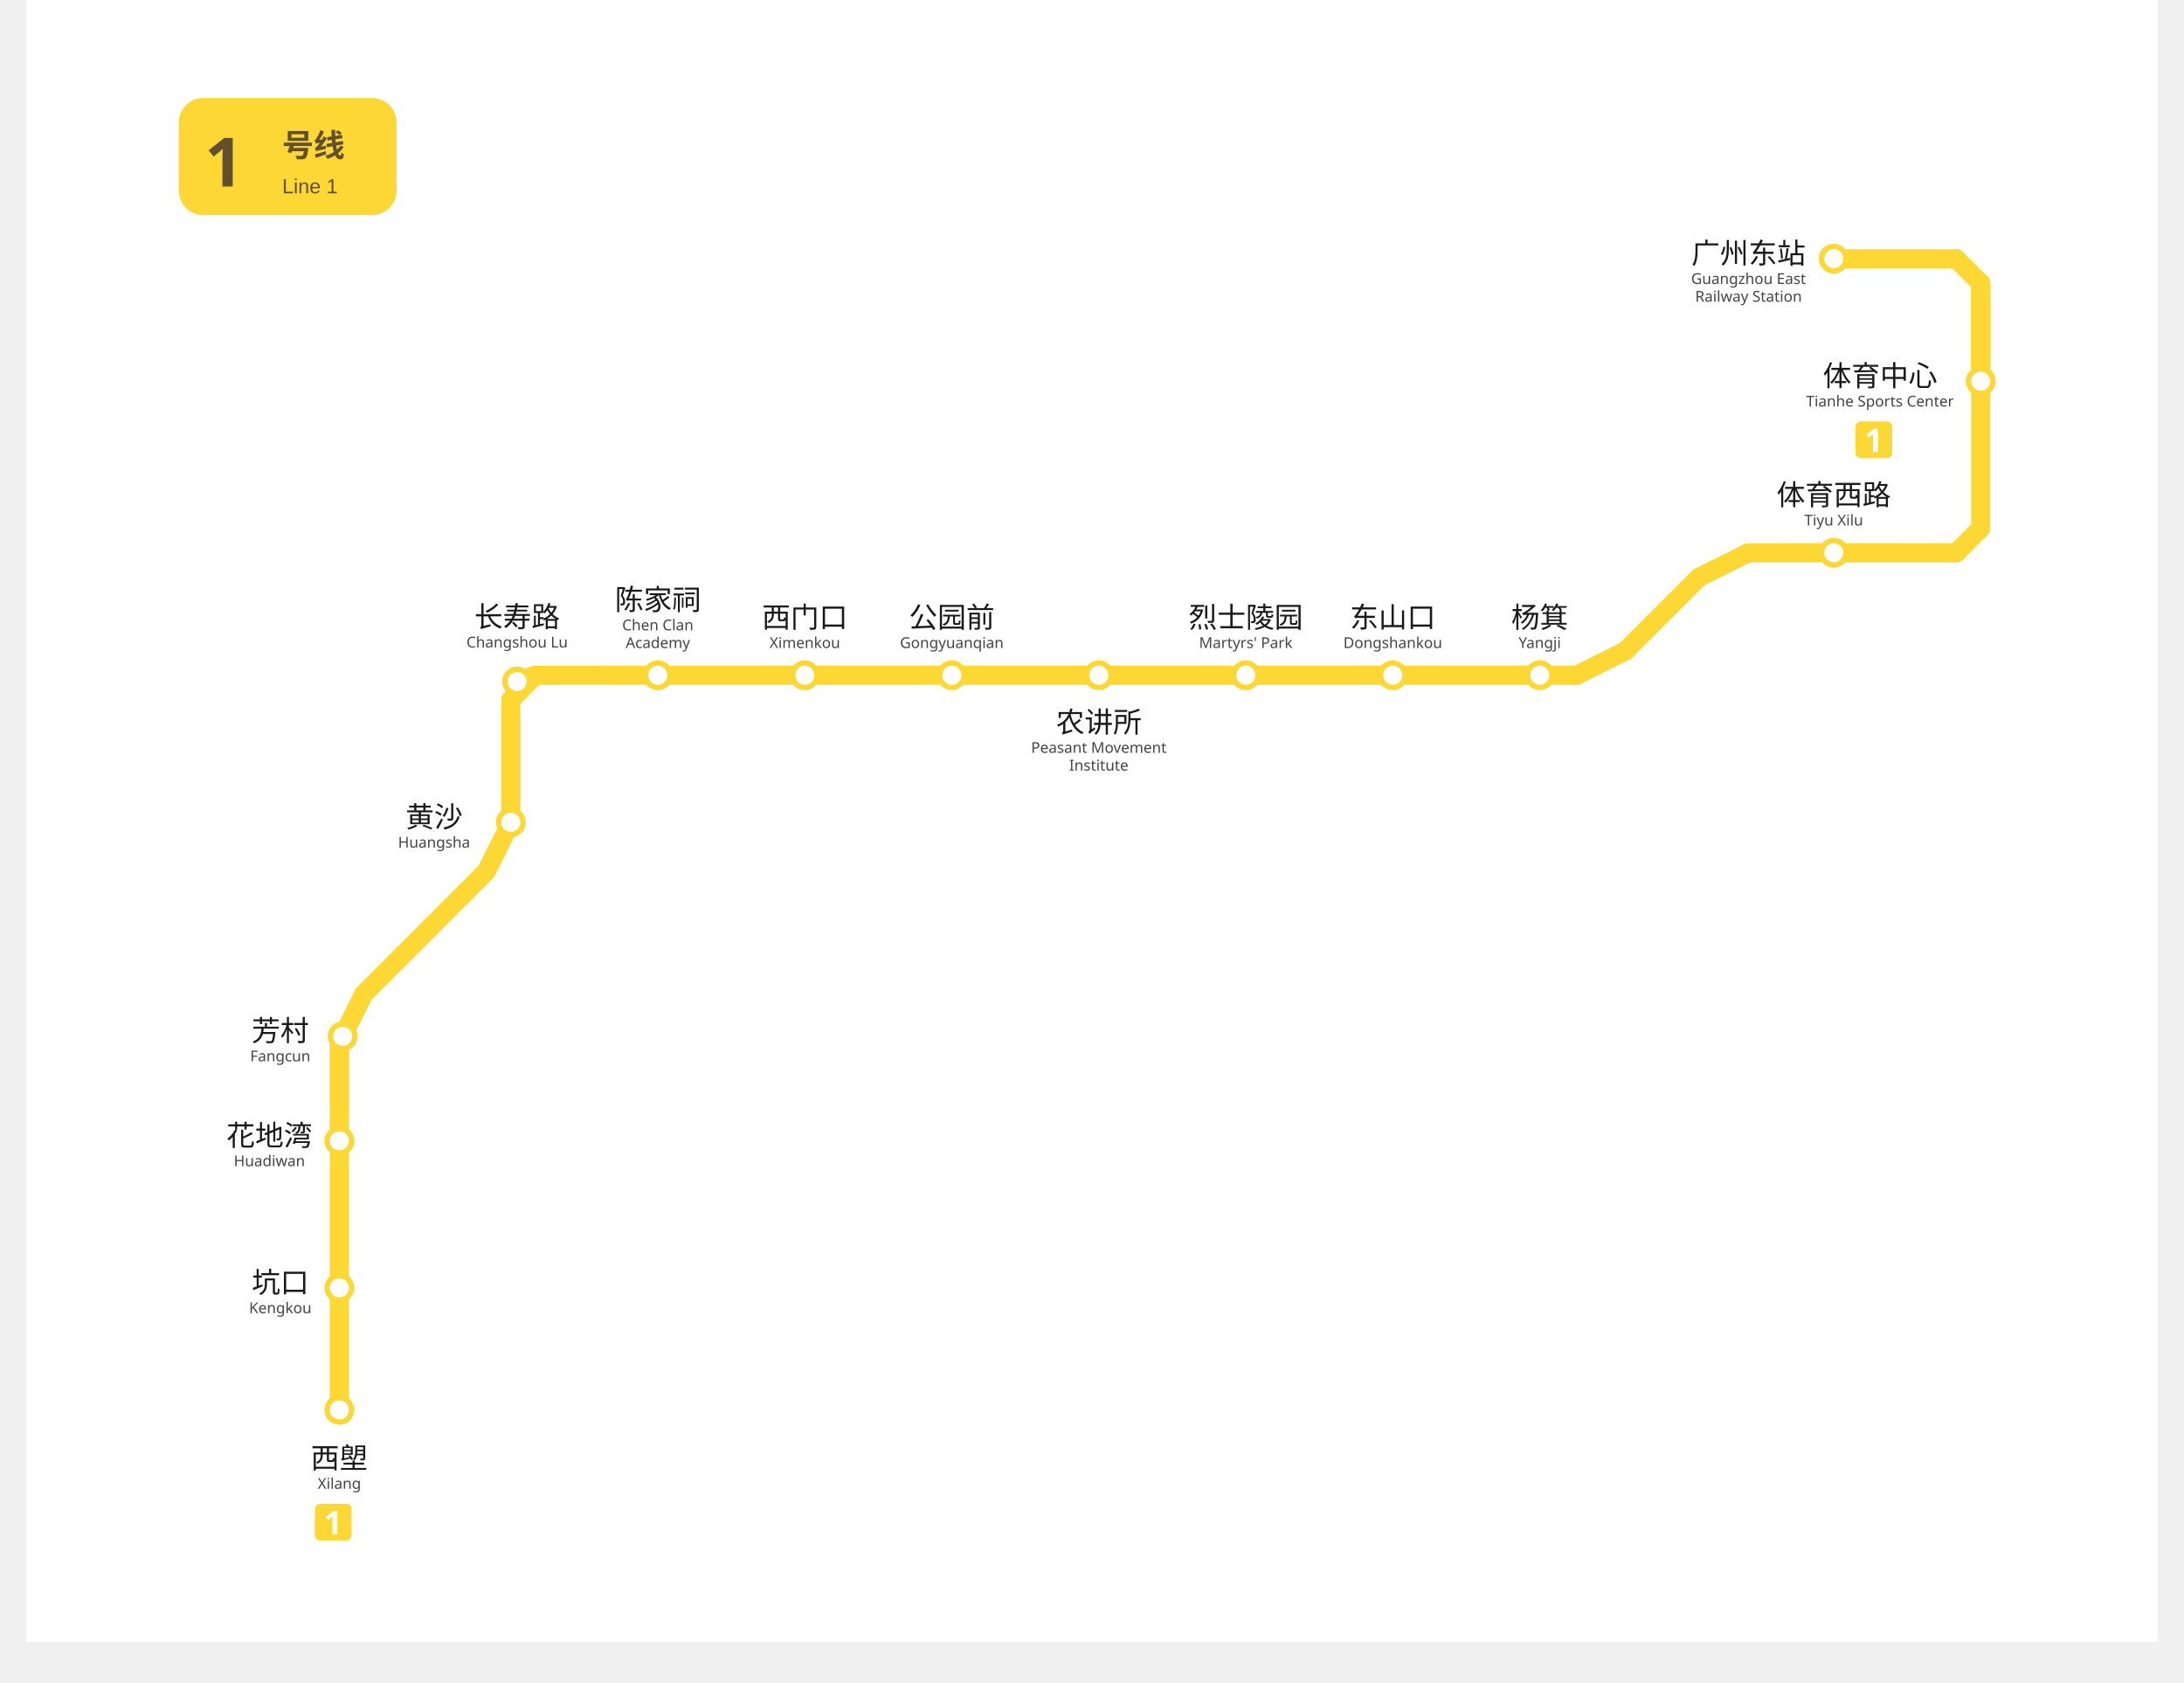
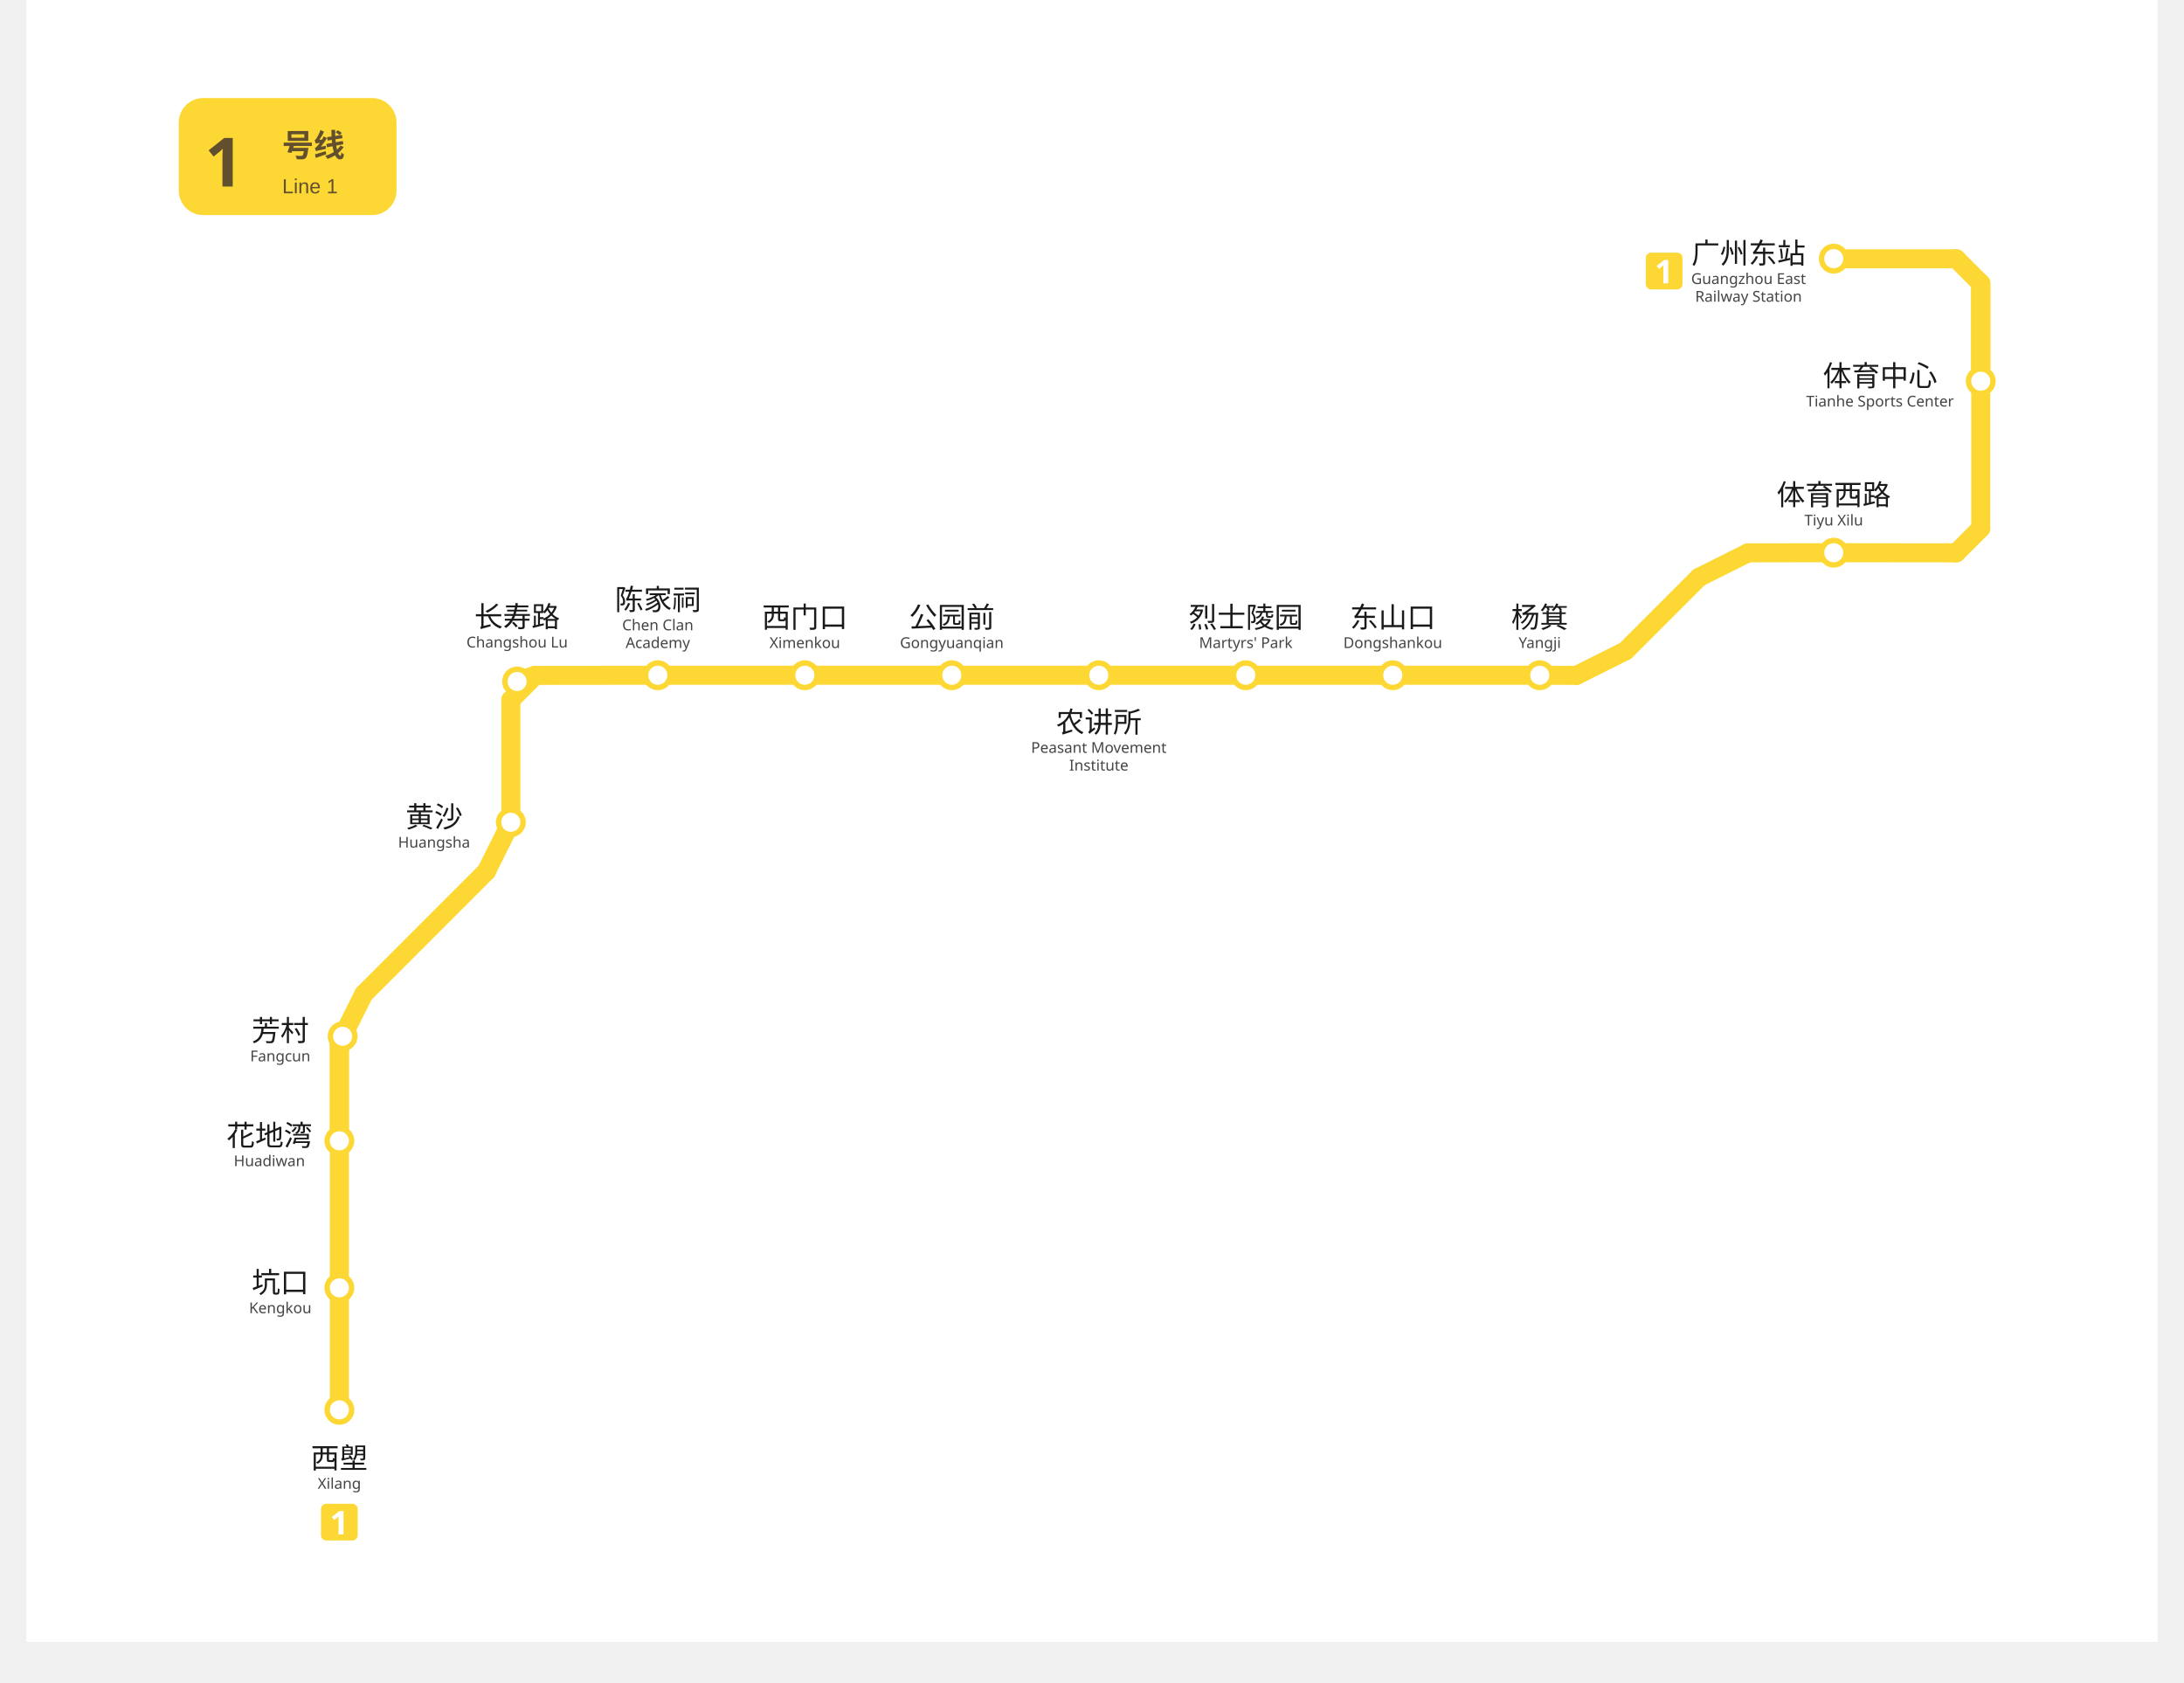
<svg xmlns="http://www.w3.org/2000/svg" viewBox="996.5 762.2 783.0 617.9" width="783" height="603">
  <rect x="996.5" y="762.2" width="783.0" height="603.05" fill="#ffffff" />
  <g id="走廊">
    <line x1="1111.5" y1="1280.25" x2="1111.5" y2="1235.2" style="fill:none;stroke:#FDD835;stroke-width:7;stroke-linecap:round" />
    <line x1="1111.5" y1="1235.2" x2="1111.5" y2="1145.25" style="fill:none;stroke:#FDD835;stroke-width:7;stroke-linecap:round" />
    <line x1="1111.5" y1="1145.25" x2="1112.7" y2="1142.8" style="fill:none;stroke:#FDD835;stroke-width:7;stroke-linecap:round" />
    <line x1="1112.7" y1="1142.8" x2="1120.5" y2="1127.25" style="fill:none;stroke:#FDD835;stroke-width:7;stroke-linecap:round" />
    <line x1="1165.5" y1="1082.25" x2="1120.5" y2="1127.25" style="fill:none;stroke:#FDD835;stroke-width:7;stroke-linecap:round" />
    <line x1="1174.5" y1="1064.25" x2="1165.5" y2="1082.25" style="fill:none;stroke:#FDD835;stroke-width:7;stroke-linecap:round" />
    <line x1="1174.5" y1="1019.25" x2="1174.5" y2="1064.25" style="fill:none;stroke:#FDD835;stroke-width:7;stroke-linecap:round" />
    <line x1="1183.5" y1="1010.25" x2="1174.5" y2="1019.25" style="fill:none;stroke:#FDD835;stroke-width:7;stroke-linecap:round" />
    <line x1="1183.5" y1="1010.25" x2="1176.8" y2="1012.5" style="fill:none;stroke:#FDD835;stroke-width:7;stroke-linecap:round" />
    <line x1="1183.5" y1="1010.25" x2="1228.5" y2="1010.2" style="fill:none;stroke:#FDD835;stroke-width:7;stroke-linecap:round" />
    <line x1="1228.5" y1="1010.2" x2="1282.5" y2="1010.2" style="fill:none;stroke:#FDD835;stroke-width:7;stroke-linecap:round" />
    <line x1="1282.5" y1="1010.2" x2="1336.5" y2="1010.2" style="fill:none;stroke:#FDD835;stroke-width:7;stroke-linecap:round" />
    <line x1="1336.5" y1="1010.2" x2="1390.5" y2="1010.2" style="fill:none;stroke:#FDD835;stroke-width:7;stroke-linecap:round" />
    <line x1="1390.5" y1="1010.2" x2="1444.5" y2="1010.2" style="fill:none;stroke:#FDD835;stroke-width:7;stroke-linecap:round" />
    <line x1="1444.5" y1="1010.2" x2="1498.5" y2="1010.2" style="fill:none;stroke:#FDD835;stroke-width:7;stroke-linecap:round" />
    <line x1="1498.5" y1="1010.2" x2="1552.5" y2="1010.2" style="fill:none;stroke:#FDD835;stroke-width:7;stroke-linecap:round" />
    <line x1="1552.5" y1="1010.2" x2="1566.0" y2="1010.25" style="fill:none;stroke:#FDD835;stroke-width:7;stroke-linecap:round" />
    <line x1="1566.0" y1="1010.25" x2="1584.0" y2="1001.25" style="fill:none;stroke:#FDD835;stroke-width:7;stroke-linecap:round" />
    <line x1="1611.0" y1="974.25" x2="1584.0" y2="1001.25" style="fill:none;stroke:#FDD835;stroke-width:7;stroke-linecap:round" />
    <line x1="1629.0" y1="965.25" x2="1611.0" y2="974.25" style="fill:none;stroke:#FDD835;stroke-width:7;stroke-linecap:round" />
    <line x1="1629.0" y1="965.25" x2="1660.5" y2="965.2" style="fill:none;stroke:#FDD835;stroke-width:7;stroke-linecap:round" />
    <line x1="1705.5" y1="965.25" x2="1660.5" y2="965.2" style="fill:none;stroke:#FDD835;stroke-width:7;stroke-linecap:round" />
    <line x1="1705.5" y1="965.25" x2="1714.5" y2="956.25" style="fill:none;stroke:#FDD835;stroke-width:7;stroke-linecap:round" />
    <line x1="1714.5" y1="866.25" x2="1714.5" y2="956.25" style="fill:none;stroke:#FDD835;stroke-width:7;stroke-linecap:round" />
    <line x1="1714.5" y1="902.2" x2="1714.5" y2="866.25" style="fill:none;stroke:#FDD835;stroke-width:7;stroke-linecap:round" />
    <line x1="1714.5" y1="866.25" x2="1705.5" y2="857.25" style="fill:none;stroke:#FDD835;stroke-width:7;stroke-linecap:round" />
    <line x1="1660.5" y1="857.25" x2="1705.5" y2="857.25" style="fill:none;stroke:#FDD835;stroke-width:7;stroke-linecap:round" />
    <line x1="1111.50" y1="1181.20" x2="1111.50" y2="1145.25" style="fill:none;stroke:#FDD835;stroke-width:7;stroke-linecap:round" />
    <line x1="1176.80" y1="1012.50" x2="1183.50" y2="1010.25" style="fill:none;stroke:#FDD835;stroke-width:7;stroke-linecap:round" />
    <line x1="1714.50" y1="902.20" x2="1714.50" y2="866.25" style="fill:none;stroke:#FDD835;stroke-width:7;stroke-linecap:round" />
  </g>
  <g id="站圆">
    <circle cx="1111.5" cy="1280.0" r="4.5" data-nm="西塱" style="fill:#FFFFFF;stroke:#FDD835;stroke-width:2" />
    <circle cx="1111.5" cy="1235.2" r="4.5" data-nm="坑口" style="fill:#FFFFFF;stroke:#FDD835;stroke-width:2" />
    <circle cx="1111.5" cy="1181.2" r="4.5" data-nm="花地湾" style="fill:#FFFFFF;stroke:#FDD835;stroke-width:2" />
    <circle cx="1112.7" cy="1142.8" r="4.5" data-nm="芳村" style="fill:#FFFFFF;stroke:#FDD835;stroke-width:2" />
    <circle cx="1174.5" cy="1064.2" r="4.5" data-nm="黄沙" style="fill:#FFFFFF;stroke:#FDD835;stroke-width:2" />
    <circle cx="1176.8" cy="1012.5" r="4.5" data-nm="长寿路" style="fill:#FFFFFF;stroke:#FDD835;stroke-width:2" />
    <circle cx="1228.5" cy="1010.2" r="4.5" data-nm="陈家祠" style="fill:#FFFFFF;stroke:#FDD835;stroke-width:2" />
    <circle cx="1282.5" cy="1010.2" r="4.5" data-nm="西门口" style="fill:#FFFFFF;stroke:#FDD835;stroke-width:2" />
    <circle cx="1336.5" cy="1010.2" r="4.5" data-nm="公园前" style="fill:#FFFFFF;stroke:#FDD835;stroke-width:2" />
    <circle cx="1390.5" cy="1010.2" r="4.5" data-nm="农讲所" style="fill:#FFFFFF;stroke:#FDD835;stroke-width:2" />
    <circle cx="1444.5" cy="1010.2" r="4.5" data-nm="烈士陵园" style="fill:#FFFFFF;stroke:#FDD835;stroke-width:2" />
    <circle cx="1498.5" cy="1010.2" r="4.5" data-nm="东山口" style="fill:#FFFFFF;stroke:#FDD835;stroke-width:2" />
    <circle cx="1552.5" cy="1010.2" r="4.5" data-nm="杨箕" style="fill:#FFFFFF;stroke:#FDD835;stroke-width:2" />
    <circle cx="1660.5" cy="965.2" r="4.5" data-nm="体育西路" style="fill:#FFFFFF;stroke:#FDD835;stroke-width:2" />
    <circle cx="1714.5" cy="902.2" r="4.5" data-nm="体育中心" style="fill:#FFFFFF;stroke:#FDD835;stroke-width:2" />
    <circle cx="1660.5" cy="857.2" r="4.5" data-nm="广州东站" style="fill:#FFFFFF;stroke:#FDD835;stroke-width:2" />
  </g>
  <g id="线路徽标">
    <g data-badge="header" transform="translate(1052.5 798.2)" data-ink="#614F2E" data-box="1052.5,798.2,1132.5,841.2" data-chip="1052.5,798.2,1132.5,841.2">
      <rect x="0" y="0" width="80.0" height="43.0" rx="9.0" fill="#FDD835" />
      <text x="9.5" y="32.5" font-family="'Microsoft YaHei', sans-serif" font-size="25" font-weight="bold" fill="#614F2E">1</text>
      <text x="38.0" y="21.5" font-family="'Microsoft YaHei', sans-serif" font-size="11.5" font-weight="600" fill="#614F2E">号线</text>
      <text x="38.0" y="35.0" font-family="Arial, sans-serif" font-size="7.5" fill="#614F2E">Line 1</text>
    </g>
-     <g data-badge="chip" transform="translate(1102.50 1314.50)" data-box="1102.50,1314.50,1120.50,1328.00">
+     <g data-badge="chip" transform="translate(1104.75 1314.50)" data-box="1104.75,1314.50,1118.25,1328.00">
      <path d="M11.54 13.49h-9.59c-1.07 0 -1.95 -0.88 -1.95 -1.95v-9.59c0 -1.07 0.88 -1.95 1.95 -1.95h9.59c1.07 0 1.95 0.88 1.95 1.95v9.59C13.49 12.61 12.61 13.49 11.54 13.49z" fill="#FDD835" />
      <path d="M8.26 11.24h-1.81v-4.96c0 -0.2 0 -0.47 0.01 -0.81c0.01 -0.34 0.02 -0.64 0.04 -0.89c-0.04 0.05 -0.13 0.13 -0.26 0.26c-0.13 0.12 -0.25 0.23 -0.37 0.33l-0.98 0.79l-0.88 -1.09l2.76 -2.2h1.49V11.24z" fill="#FFFFFF" />
    </g>
-     <g data-badge="chip" transform="translate(1668.50 917.00)" data-box="1668.50,917.00,1686.50,930.50">
+     <g data-badge="chip" transform="translate(1591.45 855.00)" data-box="1591.45,855.00,1604.95,868.50">
      <path d="M11.54 13.49h-9.59c-1.07 0 -1.95 -0.88 -1.95 -1.95v-9.59c0 -1.07 0.88 -1.95 1.95 -1.95h9.59c1.07 0 1.95 0.88 1.95 1.95v9.59C13.49 12.61 12.61 13.49 11.54 13.49z" fill="#FDD835" />
      <path d="M8.26 11.24h-1.81v-4.96c0 -0.2 0 -0.47 0.01 -0.81c0.01 -0.34 0.02 -0.64 0.04 -0.89c-0.04 0.05 -0.13 0.13 -0.26 0.26c-0.13 0.12 -0.25 0.23 -0.37 0.33l-0.98 0.79l-0.88 -1.09l2.76 -2.2h1.49V11.24z" fill="#FFFFFF" />
    </g>
  </g>
  <g id="站名标注" font-family="'Microsoft YaHei', 'PingFang SC', sans-serif">
    <text x="1111.5" y="1301.5" text-anchor="middle" font-size="10.5" font-weight="500" fill="#1a1a1a">西塱</text>
    <text x="1111.5" y="1309.0" text-anchor="middle" font-size="5.5" fill="#444444">Xilang</text>
    <text x="1089.8" y="1237.0" text-anchor="middle" font-size="10.5" font-weight="500" fill="#1a1a1a">坑口</text>
    <text x="1089.8" y="1244.5" text-anchor="middle" font-size="5.5" fill="#444444">Kengkou</text>
    <text x="1085.8" y="1183.0" text-anchor="middle" font-size="10.5" font-weight="500" fill="#1a1a1a">花地湾</text>
    <text x="1085.8" y="1190.5" text-anchor="middle" font-size="5.5" fill="#444444">Huadiwan</text>
    <text x="1089.8" y="1144.5" text-anchor="middle" font-size="10.5" font-weight="500" fill="#1a1a1a">芳村</text>
    <text x="1089.8" y="1152.0" text-anchor="middle" font-size="5.5" fill="#444444">Fangcun</text>
    <text x="1146.3" y="1066.0" text-anchor="middle" font-size="10.5" font-weight="500" fill="#1a1a1a">黄沙</text>
    <text x="1146.3" y="1073.5" text-anchor="middle" font-size="5.5" fill="#444444">Huangsha</text>
    <text x="1228.5" y="986.2" text-anchor="middle" font-size="10.5" font-weight="500" fill="#1a1a1a">陈家祠</text>
    <text x="1228.5" y="993.7" text-anchor="middle" font-size="5.5" fill="#444444">Chen Clan</text>
    <text x="1228.5" y="1000.2" text-anchor="middle" font-size="5.5" fill="#444444">Academy</text>
    <text x="1282.5" y="992.7" text-anchor="middle" font-size="10.5" font-weight="500" fill="#1a1a1a">西门口</text>
    <text x="1282.5" y="1000.2" text-anchor="middle" font-size="5.5" fill="#444444">Ximenkou</text>
    <text x="1336.5" y="992.7" text-anchor="middle" font-size="10.5" font-weight="500" fill="#1a1a1a">公园前</text>
    <text x="1336.5" y="1000.2" text-anchor="middle" font-size="5.5" fill="#444444">Gongyuanqian</text>
    <text x="1390.5" y="1031.2" text-anchor="middle" font-size="10.5" font-weight="500" fill="#1a1a1a">农讲所</text>
    <text x="1390.5" y="1038.7" text-anchor="middle" font-size="5.5" fill="#444444">Peasant Movement</text>
    <text x="1390.5" y="1045.2" text-anchor="middle" font-size="5.5" fill="#444444">Institute</text>
    <text x="1444.5" y="992.7" text-anchor="middle" font-size="10.5" font-weight="500" fill="#1a1a1a">烈士陵园</text>
    <text x="1444.5" y="1000.2" text-anchor="middle" font-size="5.5" fill="#444444">Martyrs' Park</text>
    <text x="1498.5" y="992.7" text-anchor="middle" font-size="10.5" font-weight="500" fill="#1a1a1a">东山口</text>
    <text x="1498.5" y="1000.2" text-anchor="middle" font-size="5.5" fill="#444444">Dongshankou</text>
    <text x="1552.5" y="992.7" text-anchor="middle" font-size="10.5" font-weight="500" fill="#1a1a1a">杨箕</text>
    <text x="1552.5" y="1000.2" text-anchor="middle" font-size="5.5" fill="#444444">Yangji</text>
    <text x="1660.5" y="947.7" text-anchor="middle" font-size="10.5" font-weight="500" fill="#1a1a1a">体育西路</text>
    <text x="1660.5" y="955.2" text-anchor="middle" font-size="5.5" fill="#444444">Tiyu Xilu</text>
    <text x="1677.5" y="904.0" text-anchor="middle" font-size="10.5" font-weight="500" fill="#1a1a1a">体育中心</text>
    <text x="1677.5" y="911.5" text-anchor="middle" font-size="5.5" fill="#444444">Tianhe Sports Center</text>
    <text x="1629.2" y="859.0" text-anchor="middle" font-size="10.5" font-weight="500" fill="#1a1a1a">广州东站</text>
    <text x="1629.2" y="866.5" text-anchor="middle" font-size="5.5" fill="#444444">Guangzhou East</text>
    <text x="1629.2" y="873.0" text-anchor="middle" font-size="5.5" fill="#444444">Railway Station</text>
    <text x="1176.8" y="992.5" text-anchor="middle" font-size="10.5" font-weight="500" fill="#1a1a1a">长寿路</text>
    <text x="1176.8" y="1000.0" text-anchor="middle" font-size="5.5" fill="#444444">Changshou Lu</text>
  </g>
</svg>
